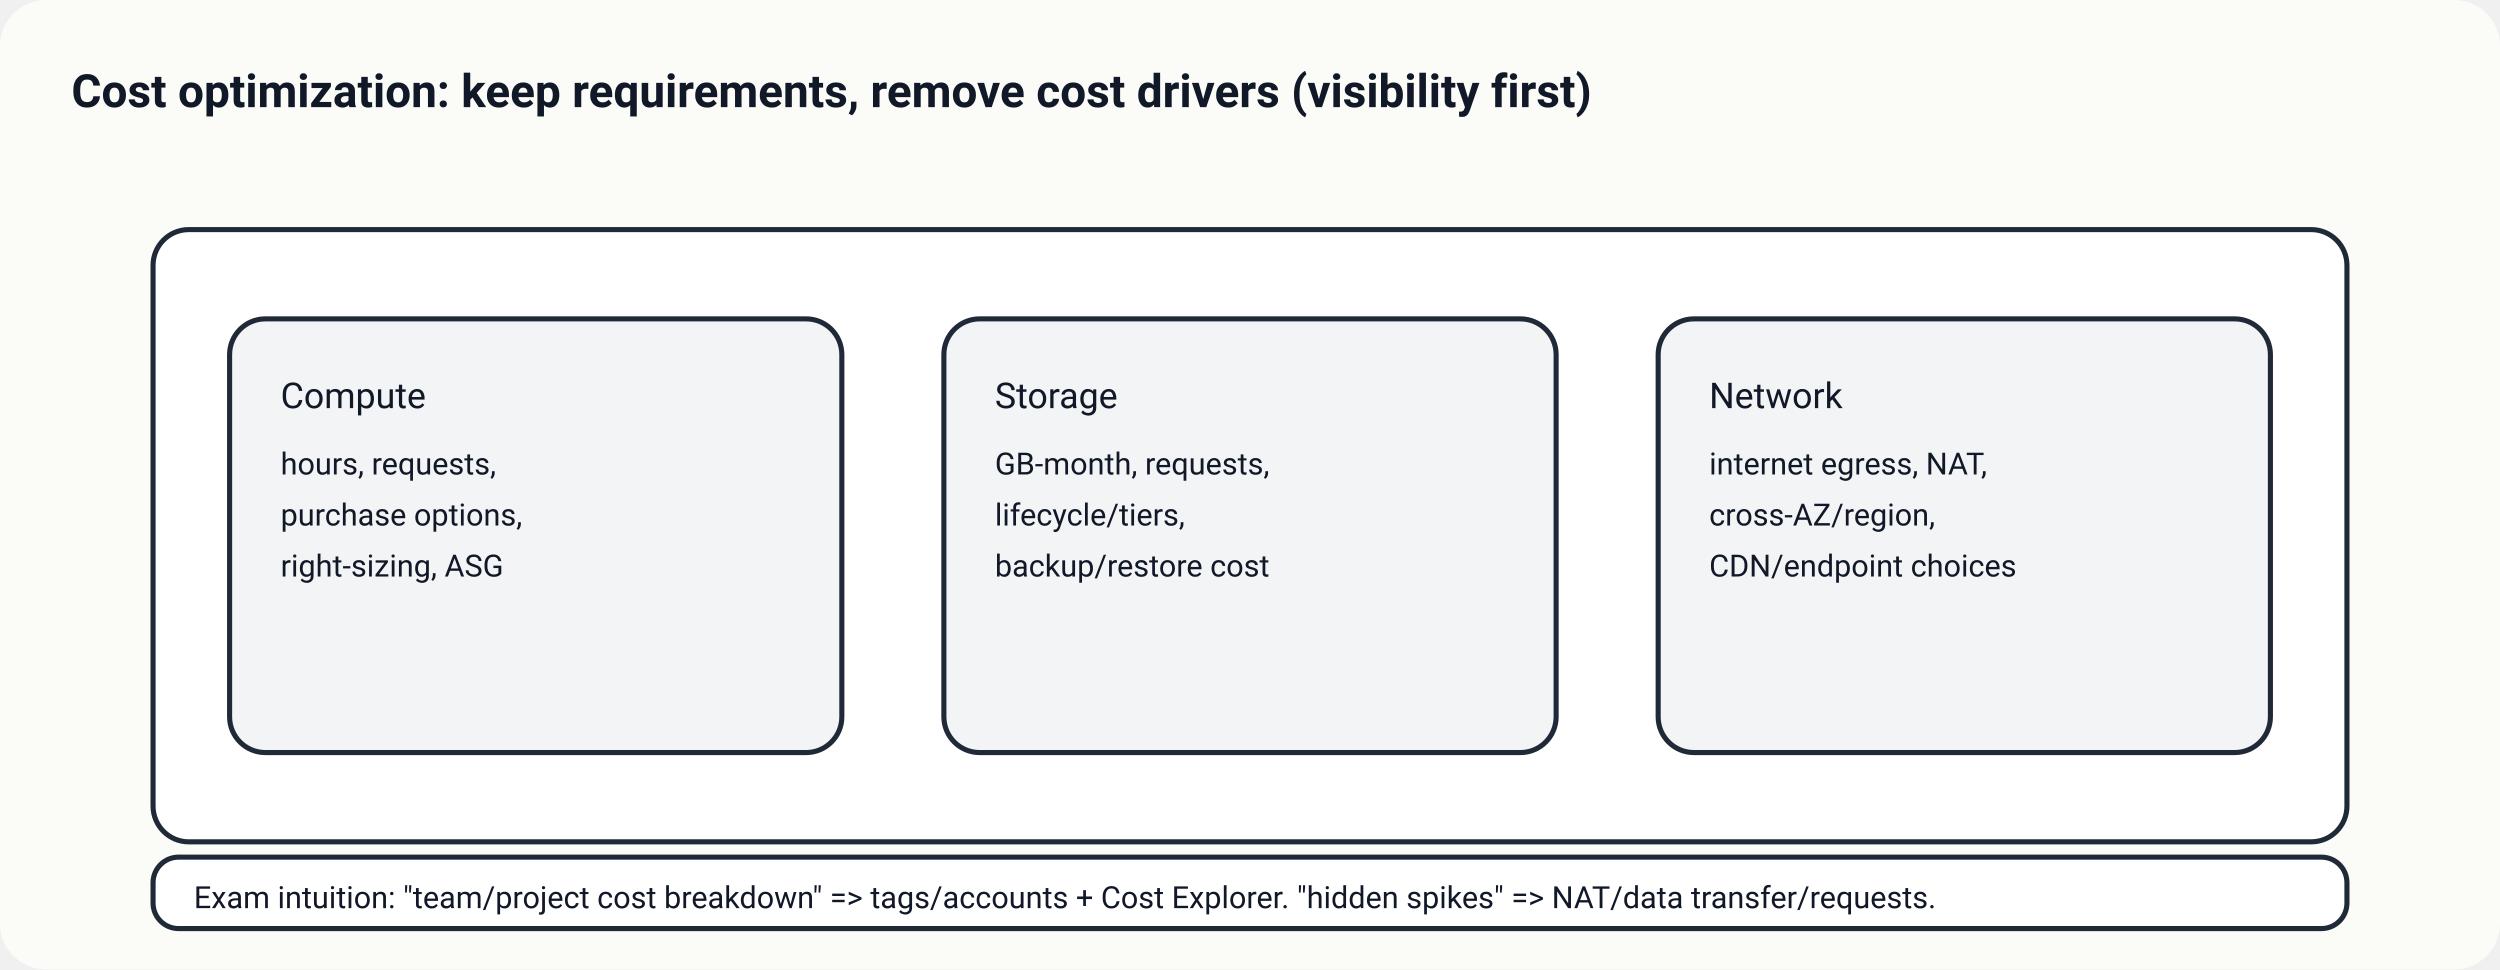
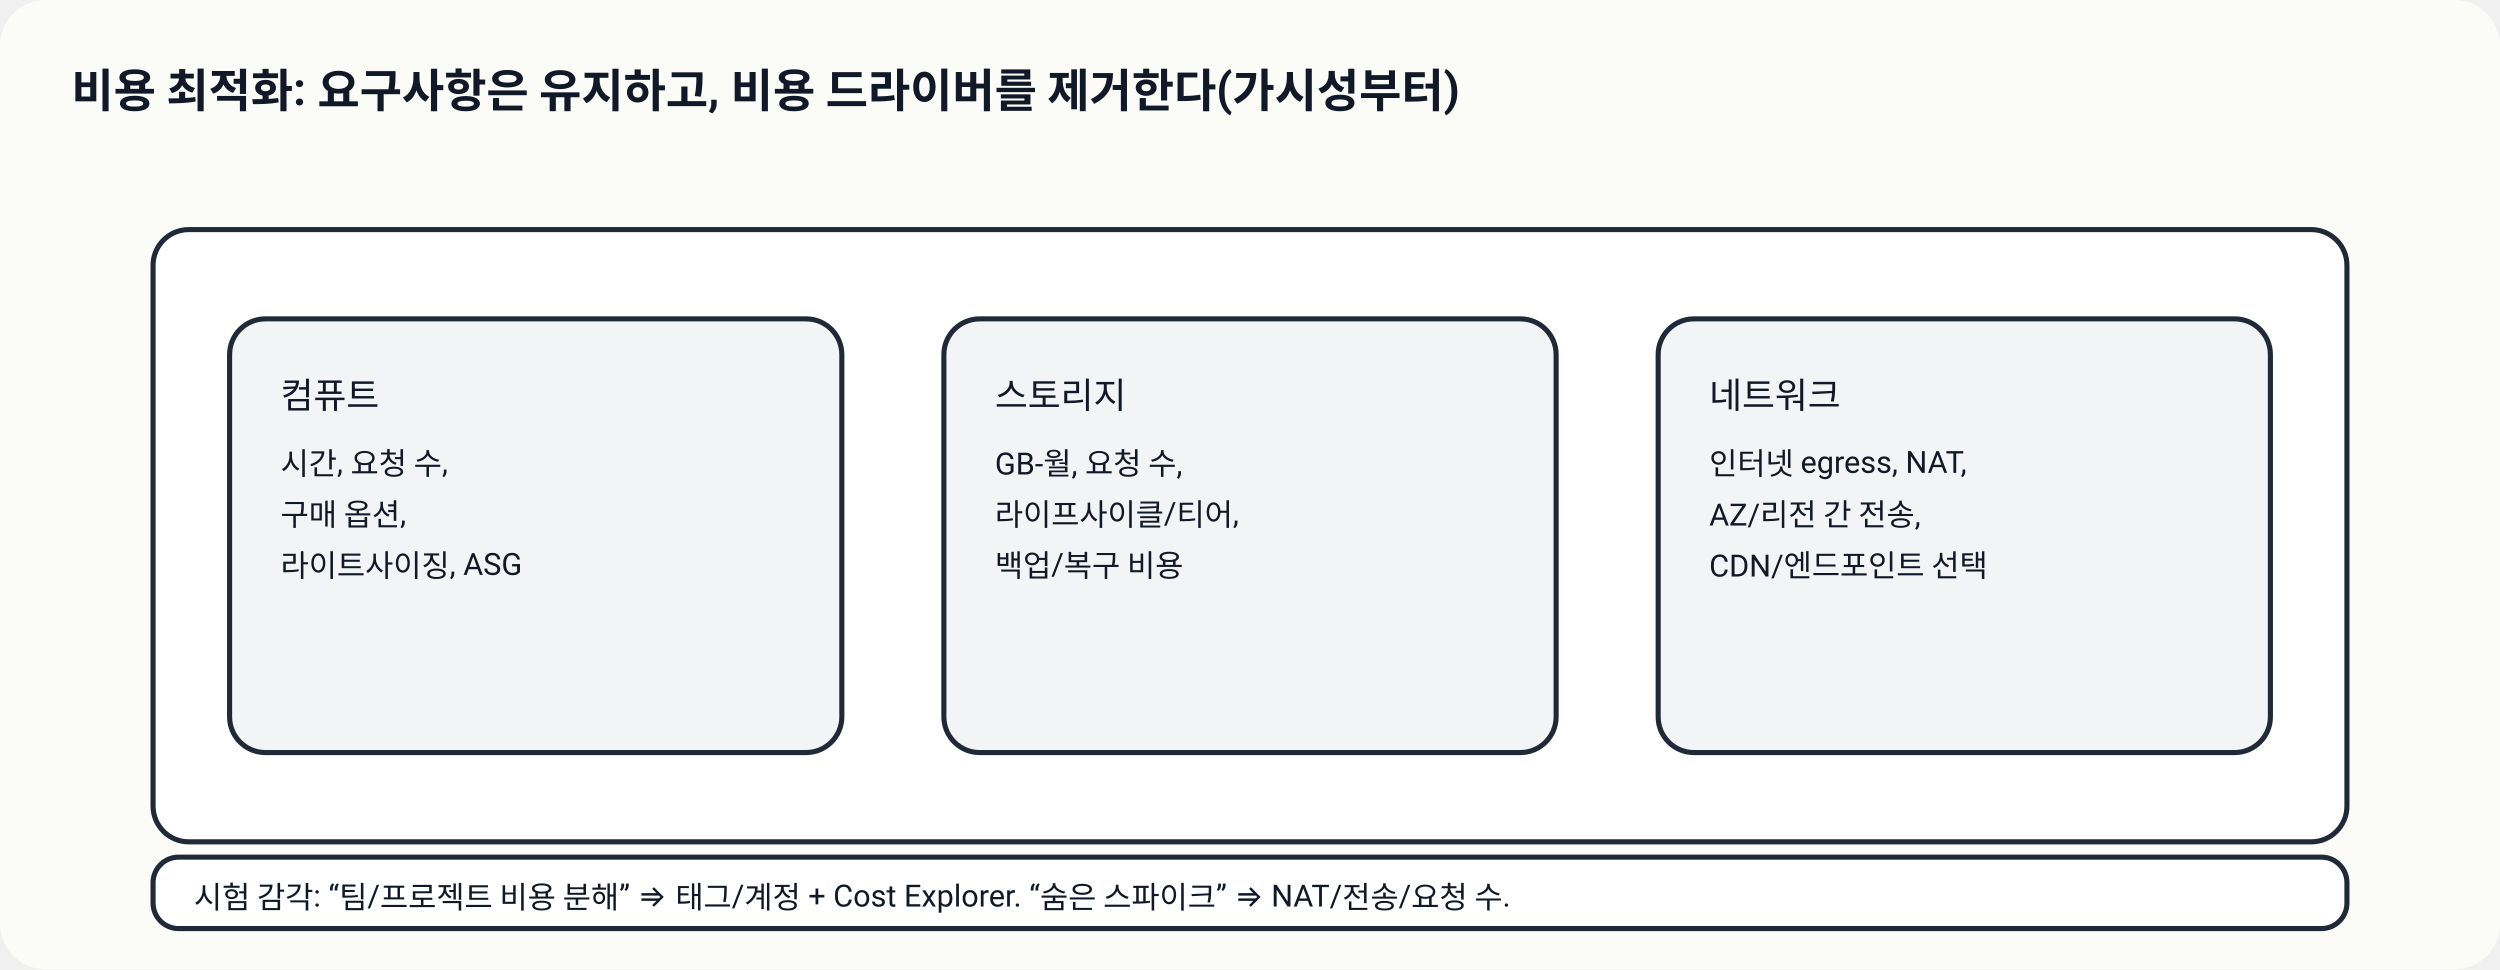
- <svg xmlns="http://www.w3.org/2000/svg" width="980" height="380" viewBox="0 0 980 380" role="img" aria-label="Cost drivers map: compute, storage, network and visibility">
+ <svg xmlns="http://www.w3.org/2000/svg" width="980" height="380" viewBox="0 0 980 380" role="img" aria-label="비용 드라이버 지도: 컴퓨트, 스토리지, 네트워크, 가시성">
  <defs>
    <style>
      .bg { fill: #fbfbf7; }
      .box { fill: #ffffff; stroke: #1f2937; stroke-width: 2; }
      .muted { fill: #f3f4f6; stroke: #1f2937; stroke-width: 2; }
      .title { font: 700 18px ui-sans-serif, system-ui, -apple-system, Segoe UI, Roboto, Arial; fill: #111827; }
      .text { font: 14px ui-sans-serif, system-ui, -apple-system, Segoe UI, Roboto, Arial; fill: #111827; }
      .small { font: 12px ui-sans-serif, system-ui, -apple-system, Segoe UI, Roboto, Arial; fill: #111827; }
    </style>
  </defs>
  <rect class="bg" x="0" y="0" width="980" height="380" rx="18" />
-   <text class="title" x="28" y="42">Cost optimization: keep requirements, remove cost drivers (visibility first)</text>
+   <text class="title" x="28" y="42">비용 최적화: 요구사항은 유지하고, 비용 드라이버를 제거한다(가시성부터)</text>
  <rect class="box" x="60" y="90" width="860" height="240" rx="14" />
  <rect class="muted" x="90" y="125" width="240" height="170" rx="14" />
-   <text class="text" x="110" y="160">Compute</text>
-   <text class="small" x="110" y="186">hours, requests,</text>
-   <text class="small" x="110" y="206">purchase options,</text>
-   <text class="small" x="110" y="226">right-sizing, ASG</text>
+   <text class="text" x="110" y="160">컴퓨트</text>
+   <text class="small" x="110" y="186">시간, 요청 수,</text>
+   <text class="small" x="110" y="206">구매 옵션,</text>
+   <text class="small" x="110" y="226">라이트사이징, ASG</text>
  <rect class="muted" x="370" y="125" width="240" height="170" rx="14" />
-   <text class="text" x="390" y="160">Storage</text>
-   <text class="small" x="390" y="186">GB-month, requests,</text>
-   <text class="small" x="390" y="206">lifecycle/tiers,</text>
-   <text class="small" x="390" y="226">backup/restore cost</text>
+   <text class="text" x="390" y="160">스토리지</text>
+   <text class="small" x="390" y="186">GB-월, 요청 수,</text>
+   <text class="small" x="390" y="206">라이프사이클/티어,</text>
+   <text class="small" x="390" y="226">백업/복구 비용</text>
  <rect class="muted" x="650" y="125" width="240" height="170" rx="14" />
-   <text class="text" x="670" y="160">Network</text>
-   <text class="small" x="670" y="186">internet egress, NAT,</text>
-   <text class="small" x="670" y="206">cross-AZ/region,</text>
-   <text class="small" x="670" y="226">CDN/endpoint choices</text>
+   <text class="text" x="670" y="160">네트워크</text>
+   <text class="small" x="670" y="186">인터넷 egress, NAT,</text>
+   <text class="small" x="670" y="206">AZ/리전 간 전송,</text>
+   <text class="small" x="670" y="226">CDN/엔드포인트 선택</text>
  <rect class="box" x="60" y="336" width="860" height="28" rx="10" />
-   <text class="small" x="76" y="356">Exam intuition: "team/project cost breakdown" =&gt; tags/accounts + Cost Explorer. "hidden spikes" =&gt; NAT/data transfer/requests.</text>
+   <text class="small" x="76" y="356">시험 감각: “팀/프로젝트 비용 분해” ⇒ 태그/계정 + Cost Explorer. “숨은 스파이크” ⇒ NAT/전송/요청 수.</text>
</svg>
